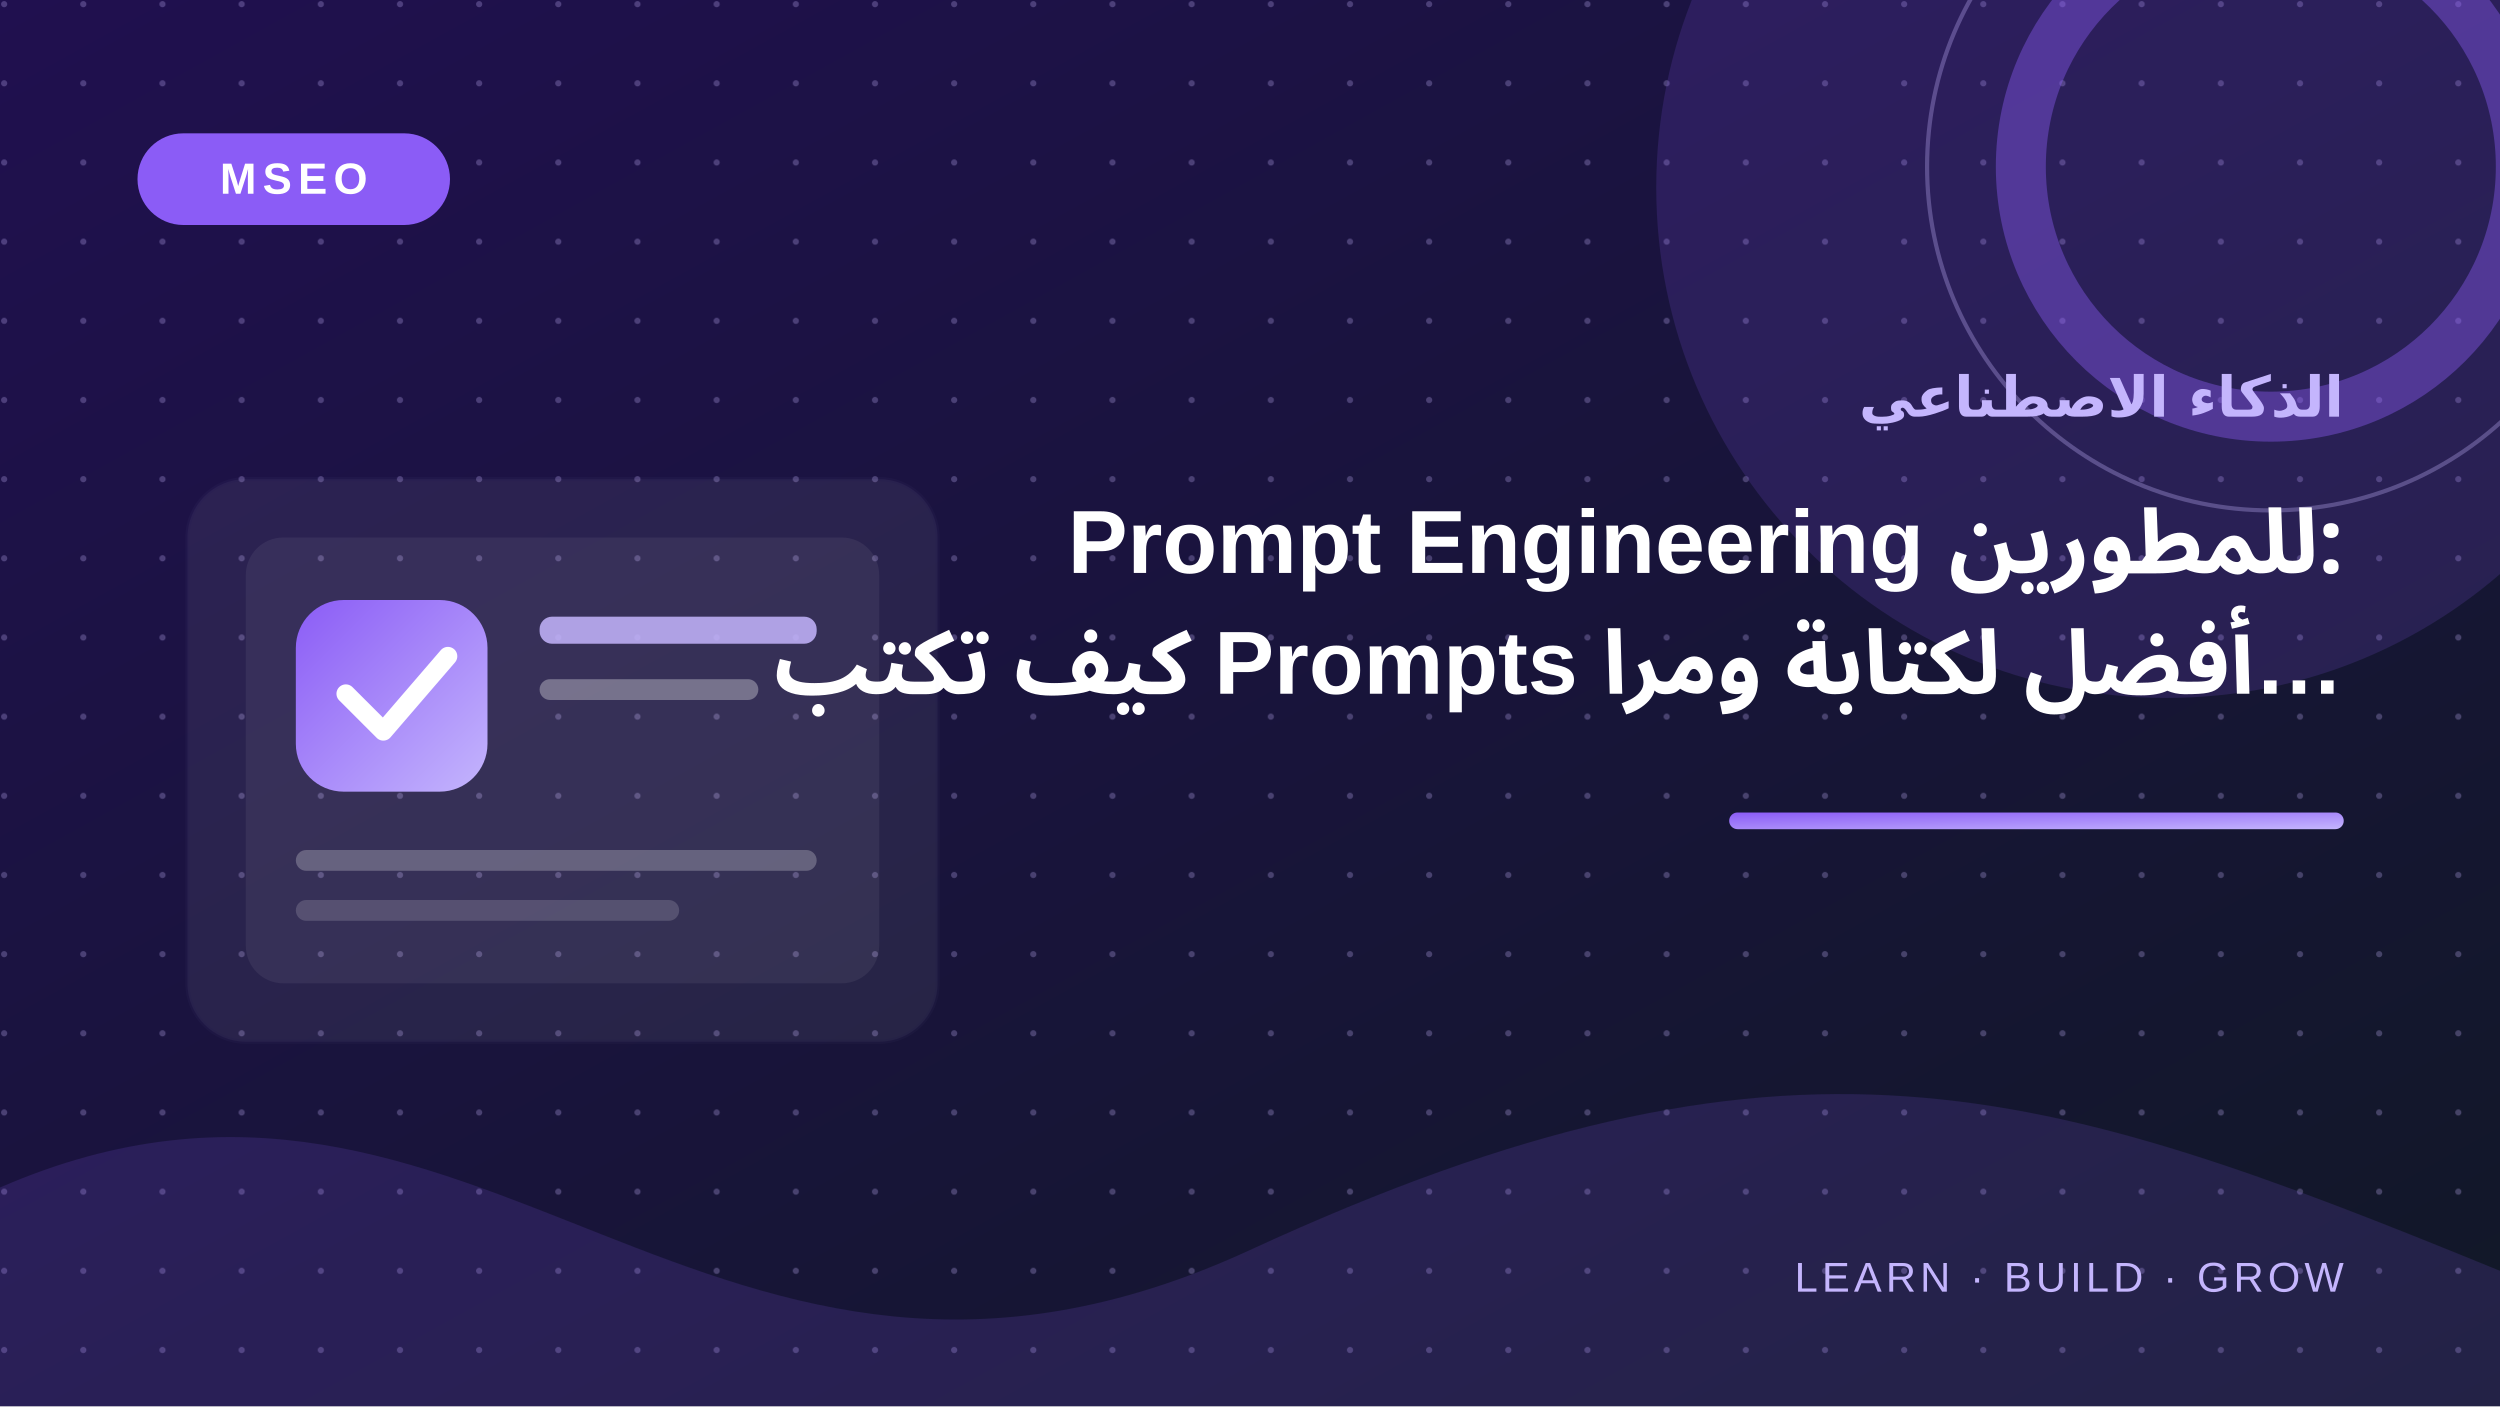
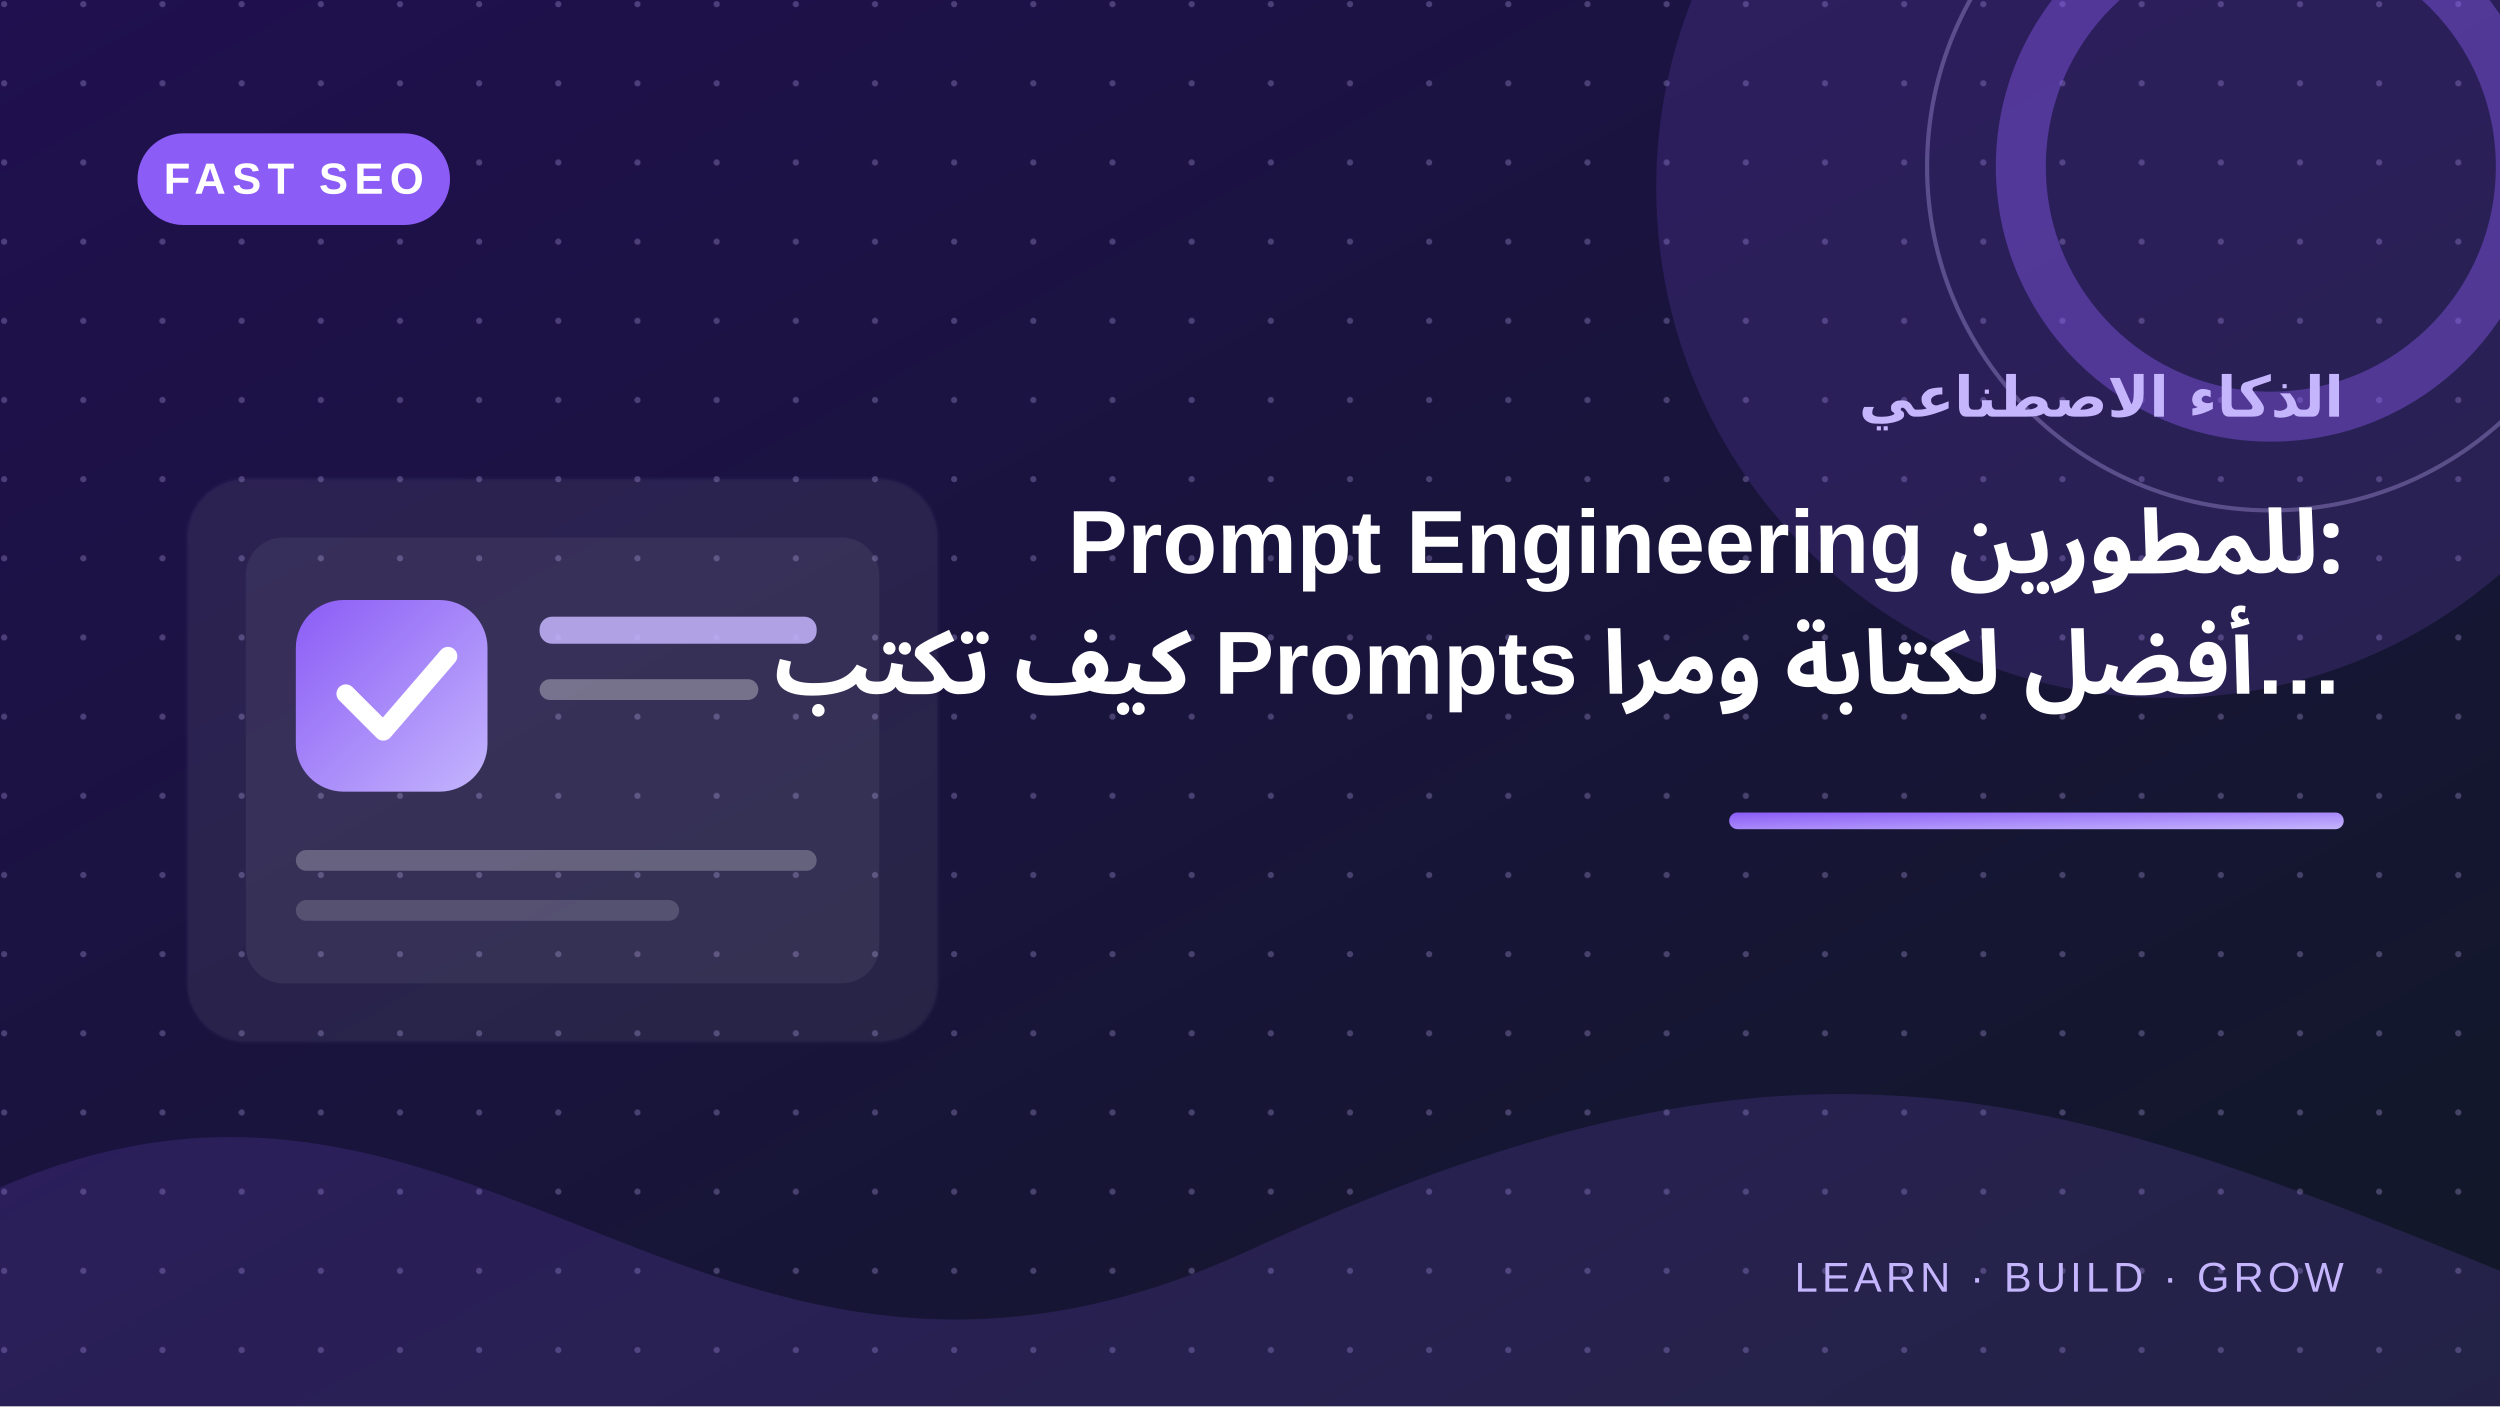
<svg xmlns="http://www.w3.org/2000/svg" width="1200" height="675" viewBox="0 0 1200 675" role="img" aria-labelledby="title desc">
  <defs>
    <linearGradient id="g" x1="0" y1="0" x2="1" y2="1">
      <stop stop-color="#20104f" />
      <stop offset="1" stop-color="#111827" />
    </linearGradient>
    <linearGradient id="a" x1="0" y1="0" x2="1" y2="1">
      <stop stop-color="#8b5cf6" />
      <stop offset="1" stop-color="#c4b5fd" />
    </linearGradient>
    <pattern id="p" width="38" height="38" patternUnits="userSpaceOnUse">
      <circle cx="2" cy="2" r="1.5" fill="#c4b5fd" opacity=".28" />
    </pattern>
  </defs>
  <rect width="1200" height="675" fill="url(#g)" />
  <rect width="1200" height="675" fill="url(#p)" />
  <circle cx="1040" cy="90" r="245" fill="#8b5cf6" opacity=".16" />
  <circle cx="1090" cy="80" r="165" fill="none" stroke="#c4b5fd" stroke-width="2" opacity=".32" />
  <circle cx="1090" cy="80" r="120" fill="none" stroke="#8b5cf6" stroke-width="24" opacity=".4" />
  <path d="M0 570 C230 470 340 720 600 600 S980 520 1200 610 L1200 675 L0 675Z" fill="#8b5cf6" opacity=".15" />
  <rect x="66" y="64" width="150" height="44" rx="22" fill="#8b5cf6" />
-   <text x="141" y="93" fill="#fff" text-anchor="middle" font-family="Arial,sans-serif" font-size="21" font-weight="800" letter-spacing="3">MSEO</text>
+   <text x="141" y="93" fill="#fff" text-anchor="middle" font-family="Arial,sans-serif" font-size="21" font-weight="800" letter-spacing="3">FAST SEO</text>
  <text x="1125" y="200" fill="#c4b5fd" text-anchor="end" font-family="Arial,sans-serif" font-size="27" font-weight="700">الذكاء الاصطناعي</text>
  <text x="1125" y="275" fill="#fff" text-anchor="end" font-family="Noto Sans Arabic,Tahoma,Arial,sans-serif" font-size="43" font-weight="800">Prompt Engineering للمطورين:</text>
  <text x="1125" y="333" fill="#fff" text-anchor="end" font-family="Noto Sans Arabic,Tahoma,Arial,sans-serif" font-size="43" font-weight="800">كيف تكتب Prompts أفضل لكتابة ومرا…</text>
  <rect x="830" y="390" width="295" height="8" rx="4" fill="url(#a)" />
  <g transform="translate(90 230)">
    <rect x="0" y="0" width="360" height="270" rx="28" fill="#fff" opacity=".07" stroke="#c4b5fd" stroke-opacity=".42" stroke-width="2" />
    <rect x="28" y="28" width="304" height="214" rx="18" fill="#fff" opacity=".06" />
    <rect x="52" y="58" width="92" height="92" rx="23" fill="url(#a)" />
    <path d="M76 103l18 18 31-36" fill="none" stroke="#fff" stroke-width="9" stroke-linecap="round" stroke-linejoin="round" />
    <rect x="169" y="66" width="133" height="13" rx="6" fill="#c4b5fd" opacity=".85" />
    <rect x="169" y="96" width="105" height="10" rx="5" fill="#fff" opacity=".32" />
    <rect x="52" y="178" width="250" height="10" rx="5" fill="#fff" opacity=".24" />
    <rect x="52" y="202" width="184" height="10" rx="5" fill="#fff" opacity=".16" />
  </g>
  <text x="1125" y="620" fill="#c4b5fd" text-anchor="end" font-family="Arial,sans-serif" font-size="20" letter-spacing="2">LEARN · BUILD · GROW</text>
</svg>
